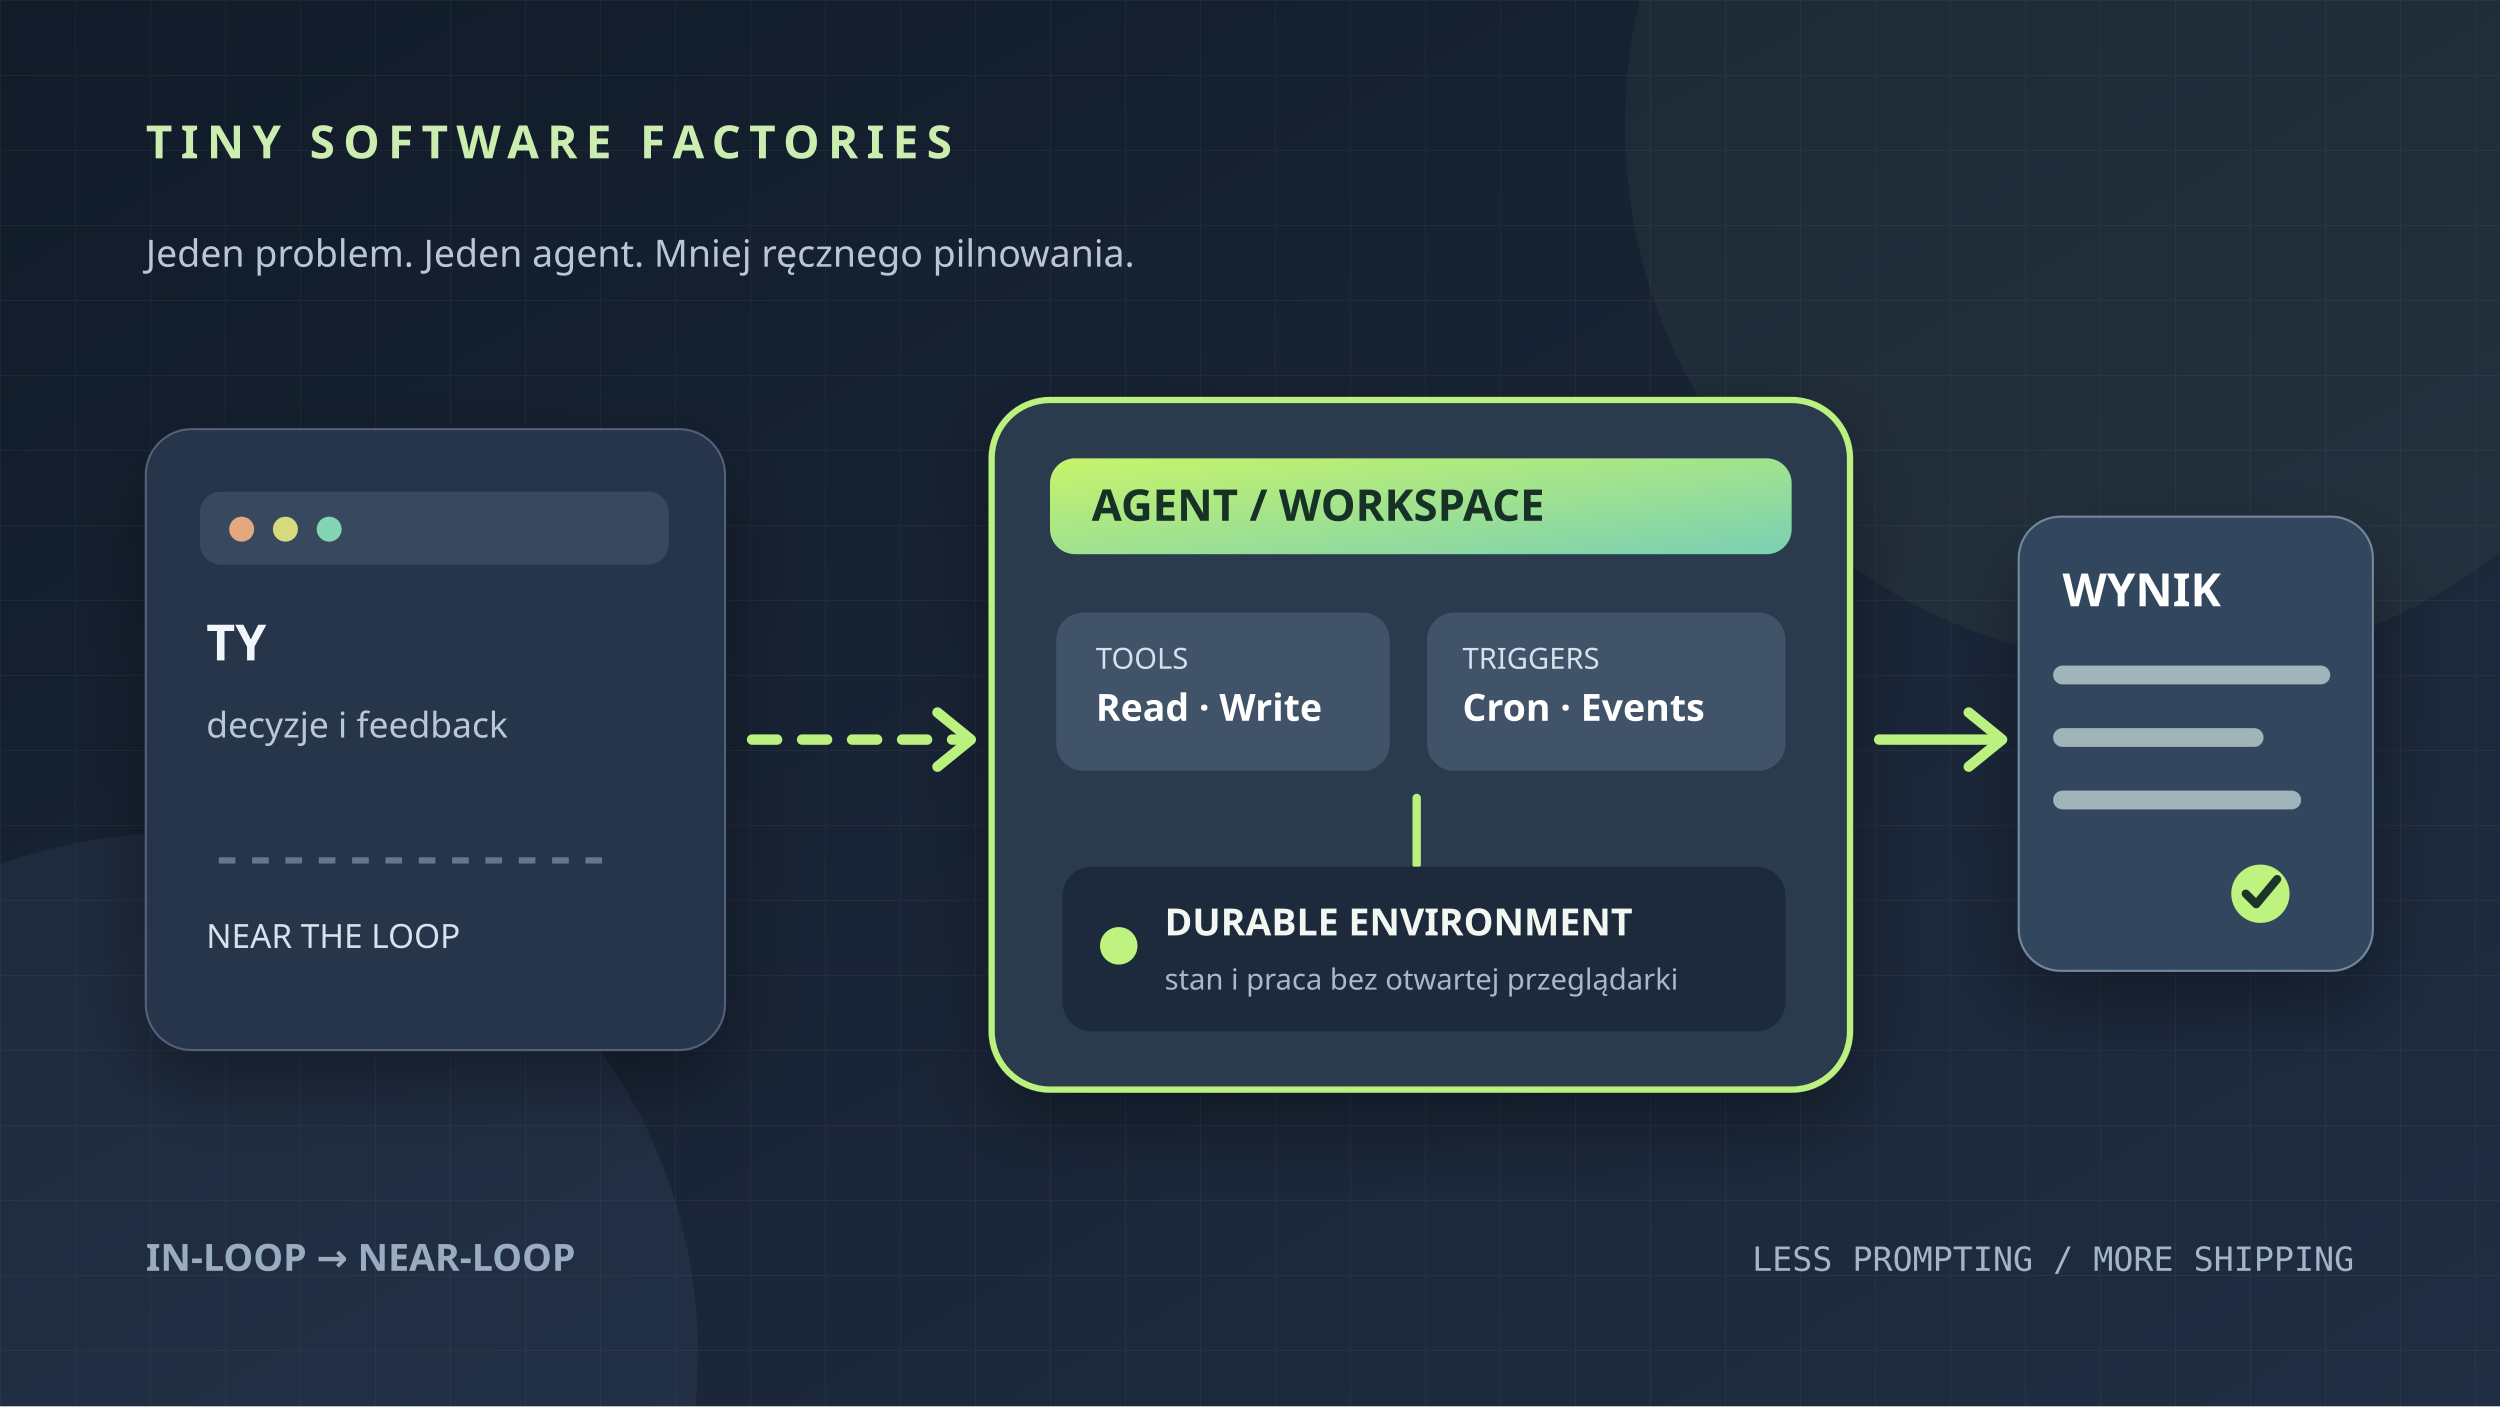
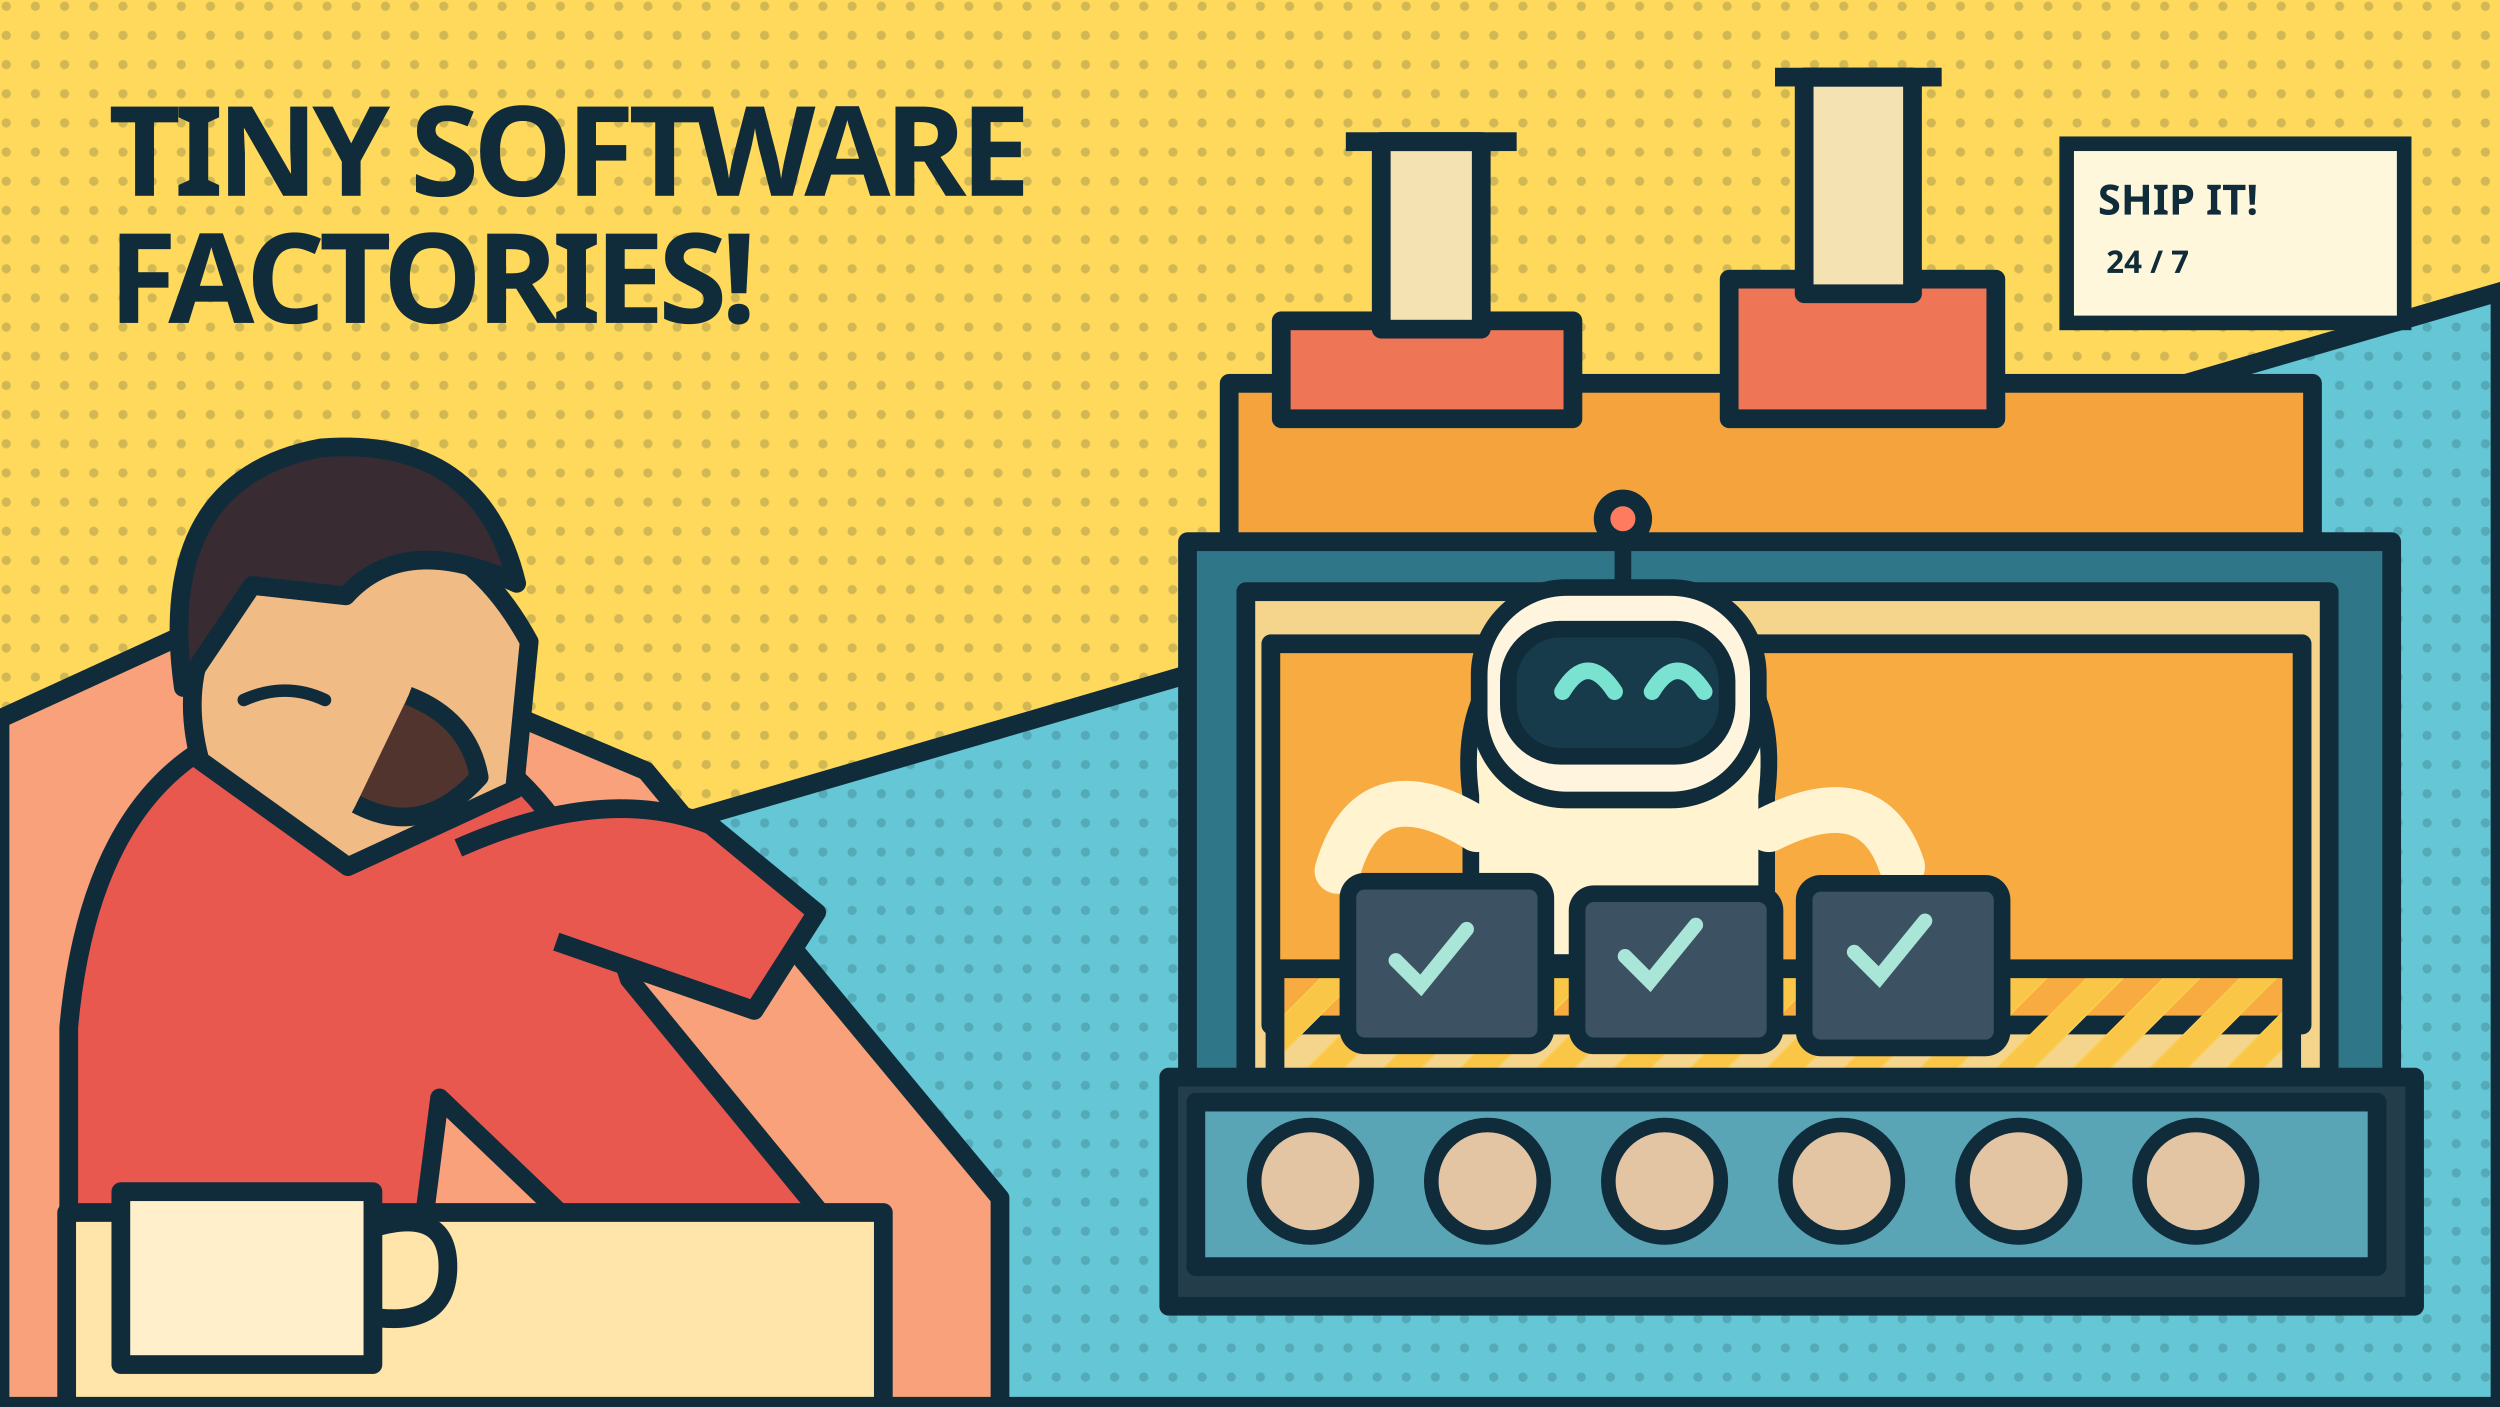
<svg xmlns="http://www.w3.org/2000/svg" viewBox="0 0 1200 675" role="img" aria-labelledby="title desc">
  <defs>
-     <linearGradient id="bg" x2="1" y2="1">
-       <stop stop-color="#111b29" />
-       <stop offset="1" stop-color="#202d42" />
-     </linearGradient>
-     <linearGradient id="a" x2="1" y2="1">
-       <stop stop-color="#c7f46a" />
-       <stop offset="1" stop-color="#79d0b3" />
-     </linearGradient>
-     <pattern id="grid" width="36" height="36" patternUnits="userSpaceOnUse">
-       <path d="M36 0H0V36" fill="none" stroke="#ffffff" stroke-opacity=".045" />
+     <pattern id="dots" width="14" height="14" patternUnits="userSpaceOnUse">
+       <circle cx="3" cy="3" r="2.2" fill="#0e2834" opacity=".19" />
    </pattern>
-     <filter id="shadow" x="-30%" y="-30%" width="160%" height="160%">
-       <feDropShadow dx="0" dy="16" stdDeviation="18" flood-color="#000" flood-opacity=".35" />
-     </filter>
+     <pattern id="stripes" width="26" height="26" patternUnits="userSpaceOnUse" patternTransform="rotate(45)">
+       <rect width="13" height="26" fill="#f9c648" />
+     </pattern>
  </defs>
-   <rect width="1200" height="675" fill="url(#bg)" />
-   <rect width="1200" height="675" fill="url(#grid)" />
-   <circle cx="1040" cy="60" r="260" fill="#b9e97c" opacity=".05" />
-   <circle cx="85" cy="650" r="250" fill="#94b4ff" opacity=".06" />
-   <text x="70" y="76" font-family="sans-serif" font-weight="800" font-size="22" letter-spacing="4" fill="#ccedb0">TINY SOFTWARE FACTORIES</text>
-   <text x="70" y="128" font-family="sans-serif" font-size="18" fill="#b9c6d7">Jeden problem. Jeden agent. Mniej ręcznego pilnowania.</text>
-   <g filter="url(#shadow)">
-     <rect x="70" y="206" width="278" height="298" rx="22" fill="#263449" stroke="#526078" />
-     <rect x="96" y="236" width="225" height="35" rx="10" fill="#39495e" />
-     <circle cx="116" cy="254" r="6" fill="#e4a881" />
-     <circle cx="137" cy="254" r="6" fill="#d7d97d" />
-     <circle cx="158" cy="254" r="6" fill="#82d6b3" />
-     <text x="99" y="317" font-family="sans-serif" font-weight="800" font-size="24" fill="#f0f6f9">TY</text>
-     <text x="99" y="354" font-family="sans-serif" font-size="17" fill="#b9c8d8">decyzje i feedback</text>
-     <path d="M105 413h192" stroke="#66778d" stroke-width="3" stroke-dasharray="8 8" />
-     <text x="99" y="455" font-family="sans-serif" font-size="16" fill="#d8e2ee">NEAR THE LOOP</text>
-     <rect x="476" y="192" width="412" height="331" rx="28" fill="#2a3a4d" stroke="#baf17f" stroke-width="3" />
-     <rect x="504" y="220" width="356" height="46" rx="12" fill="url(#a)" />
-     <text x="524" y="250" font-family="sans-serif" font-weight="800" font-size="21" fill="#193126">AGENT / WORKSPACE</text>
-     <rect x="507" y="294" width="160" height="76" rx="13" fill="#405367" />
-     <rect x="685" y="294" width="172" height="76" rx="13" fill="#405367" />
-     <text x="526" y="321" font-family="sans-serif" font-size="14" fill="#d5e1ed">TOOLS</text>
-     <text x="526" y="346" font-family="sans-serif" font-weight="700" font-size="18" fill="#fff">Read · Write</text>
-     <text x="702" y="321" font-family="sans-serif" font-size="14" fill="#d5e1ed">TRIGGERS</text>
-     <text x="702" y="346" font-family="sans-serif" font-weight="700" font-size="18" fill="#fff">Cron · Events</text>
-     <path d="M680 383v32" stroke="#baf17f" stroke-width="4" stroke-linecap="round" />
-     <rect x="510" y="416" width="347" height="79" rx="14" fill="#1b293b" />
-     <circle cx="537" cy="454" r="9" fill="#bdf37e" />
-     <text x="559" y="449" font-family="sans-serif" font-weight="800" font-size="18" fill="#f2f7f1">DURABLE ENVIRONMENT</text>
-     <text x="559" y="475" font-family="sans-serif" font-size="14" fill="#a8b9ca">stan i praca bez otwartej przeglądarki</text>
-     <rect x="969" y="248" width="170" height="218" rx="20" fill="#33475d" stroke="#73879d" />
-     <text x="990" y="291" font-family="sans-serif" font-weight="800" font-size="22" fill="#fff">WYNIK</text>
-     <path d="M990 324h124m-124 30h92m-92 30h110" stroke="#d1e3e2" stroke-opacity=".7" stroke-width="9" stroke-linecap="round" />
-     <circle cx="1085" cy="429" r="14" fill="#bdf37e" />
-     <path d="m1078 429 5 5 10-12" fill="none" stroke="#1c352c" stroke-width="4" stroke-linecap="round" stroke-linejoin="round" />
+   <rect width="1200" height="675" fill="#ffd95b" />
+   <path d="M0 0h1200v675H0z" fill="url(#dots)" />
+   <path d="M0 490 1200 140v535H0z" fill="#65c7d5" stroke="#102c3b" stroke-width="9" />
+   <path d="M0 490 1200 140v535H0z" fill="url(#dots)" />
+   <g stroke="#102c3b" stroke-width="9" stroke-linejoin="round">
+     <path d="M590 184h520v328H590z" fill="#f5a43d" />
+     <path d="M615 154h140v47H615zM830 134h128v67H830z" fill="#ee7656" />
+     <path d="M663 68h48v90h-48zM866 37h52v104h-52z" fill="#f5e2b2" />
+     <path d="M646 68h82M852 37h80" fill="none" />
+     <path d="M570 260h578v288H570z" fill="#2f7688" />
+     <path d="M598 284h520v238H598z" fill="#f5d48b" />
+     <path d="M610 309h495v183H610z" fill="#f8ab40" />
+     <path d="M612 465h488v76H612z" fill="url(#stripes)" />
+     <path d="M561 517h598v110H561z" fill="#243d4b" />
+     <path d="M574 529h567v79H574z" fill="#5aa5b5" />
  </g>
-   <path d="M361 355h99" stroke="#baf17f" stroke-width="5" stroke-linecap="round" stroke-dasharray="12 12" />
-   <path d="m450 342 16 13-16 13" fill="none" stroke="#baf17f" stroke-width="5" stroke-linecap="round" stroke-linejoin="round" />
-   <path d="M902 355h54" stroke="#baf17f" stroke-width="5" stroke-linecap="round" />
-   <path d="m945 342 16 13-16 13" fill="none" stroke="#baf17f" stroke-width="5" stroke-linecap="round" stroke-linejoin="round" />
-   <text x="70" y="610" font-family="sans-serif" font-weight="700" font-size="18" fill="#9aacc0">IN-LOOP → NEAR-LOOP</text>
-   <text x="1130" y="610" text-anchor="end" font-family="monospace" font-size="16" fill="#a4b5c9">LESS PROMPTING / MORE SHIPPING</text>
+   <g fill="#e4c5a3" stroke="#102c3b" stroke-width="7">
+     <circle cx="629" cy="567" r="27" />
+     <circle cx="714" cy="567" r="27" />
+     <circle cx="799" cy="567" r="27" />
+     <circle cx="884" cy="567" r="27" />
+     <circle cx="969" cy="567" r="27" />
+     <circle cx="1054" cy="567" r="27" />
+   </g>
+   <g stroke="#102c3b" stroke-width="8" stroke-linejoin="round">
+     <path d="M706 382q-10-75 70-89 82 10 72 89v80H706z" fill="#fff3d0" />
+     <rect x="710" y="282" width="134" height="102" rx="42" fill="#fff5df" />
+     <rect x="724" y="302" width="105" height="61" rx="25" fill="#173b4b" />
+     <path d="M750 332q12-20 25 0m18 0q12-20 25 0" fill="none" stroke="#7ae2d0" stroke-width="8" stroke-linecap="round" />
+     <path d="M779 280v-27" stroke="#102c3b" />
+     <circle cx="779" cy="249" r="10" fill="#ff7b60" />
+     <path d="M709 398q-52-32-67 20m207-20q50-25 64 18" fill="none" stroke="#fff3d0" stroke-width="22" stroke-linecap="round" />
+     <rect x="647" y="423" width="95" height="79" rx="8" fill="#3c5262" />
+     <rect x="757" y="429" width="95" height="73" rx="8" fill="#3c5262" />
+     <rect x="866" y="424" width="95" height="79" rx="8" fill="#3c5262" />
+   </g>
+   <g fill="none" stroke="#a9e6d7" stroke-width="7" stroke-linecap="round">
+     <path d="m670 461 12 12 22-27m76 13 12 12 22-27m76 13 12 12 22-27" />
+   </g>
+   <g stroke="#102c3b" stroke-width="9" stroke-linejoin="round">
+     <path d="M0 585V345l120-55 190 80 170 205v100H0z" fill="#f9a17a" />
+     <path d="M33 493q13-142 121-151 106-8 148 128l95 116-54 67-132-126-19 148H33z" fill="#e9584e" />
+     <path d="M96 365q-17-64 44-101 73-31 114 44l-7 71-80 37z" fill="#f1bb86" />
+     <path d="M88 330q-14-100 66-115 77-6 94 65-54-25-82 6l-45-5z" fill="#382b32" />
+     <path d="M196 334q29 11 34 39-27 30-59 13" fill="#50342d" />
+     <path d="M117 336q20-9 39 0" fill="none" stroke-width="6" stroke-linecap="round" />
+     <path d="M220 407q70-31 121-11l51 42-30 47-95-33" fill="#e9584e" />
+     <path d="M32 582h392v93H32z" fill="#ffe5aa" />
+     <path d="M58 572h121v83H58z" fill="#fff0cb" />
+     <path d="M177 590q38-12 38 18t-38 24" fill="none" />
+   </g>
+   <g fill="#102c3b" font-family="system-ui,sans-serif" font-weight="900">
+     <text x="52" y="94" font-size="60" letter-spacing="-3">TINY SOFTWARE</text>
+     <text x="52" y="155" font-size="60" letter-spacing="-3">FACTORIES!</text>
+   </g>
+   <path d="M992 69h162v86H992z" fill="#fff7db" stroke="#102c3b" stroke-width="7" />
+   <text x="1007" y="103" font-family="system-ui,sans-serif" font-size="20" font-weight="900" fill="#102c3b">SHIP IT!</text>
+   <text x="1011" y="131" font-family="system-ui,sans-serif" font-size="15" font-weight="700" fill="#102c3b">24 / 7</text>
</svg>
